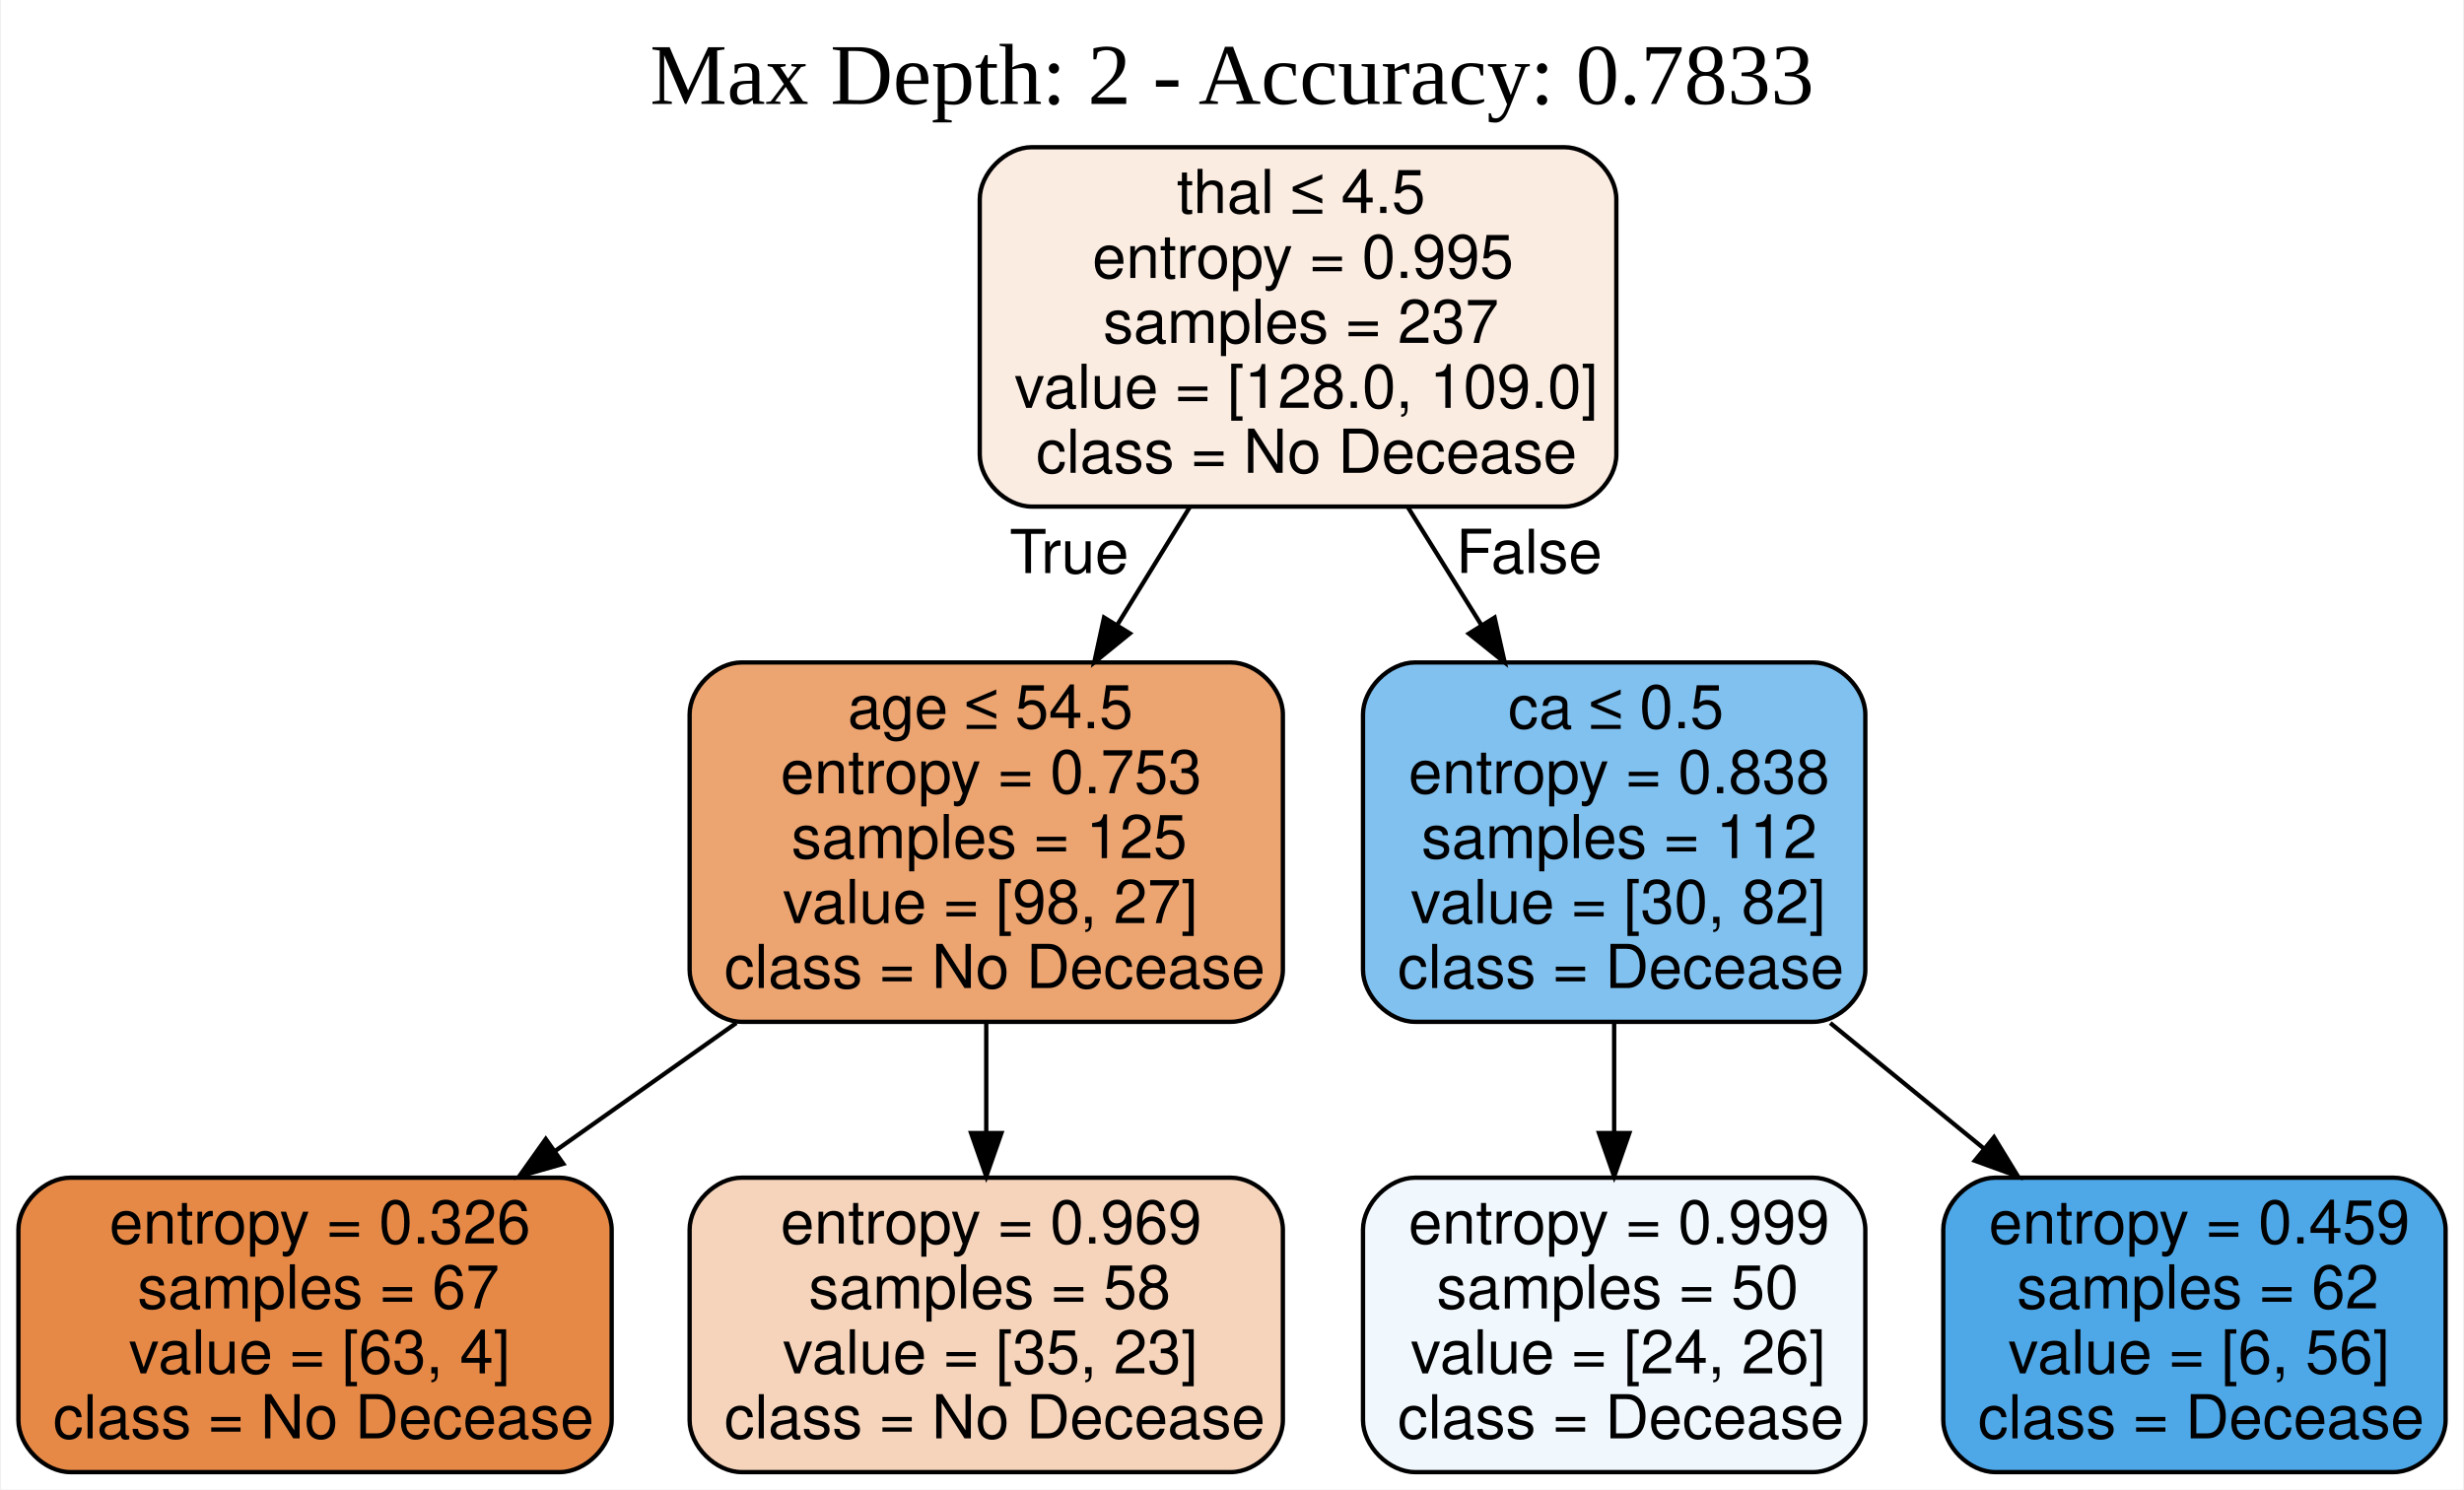
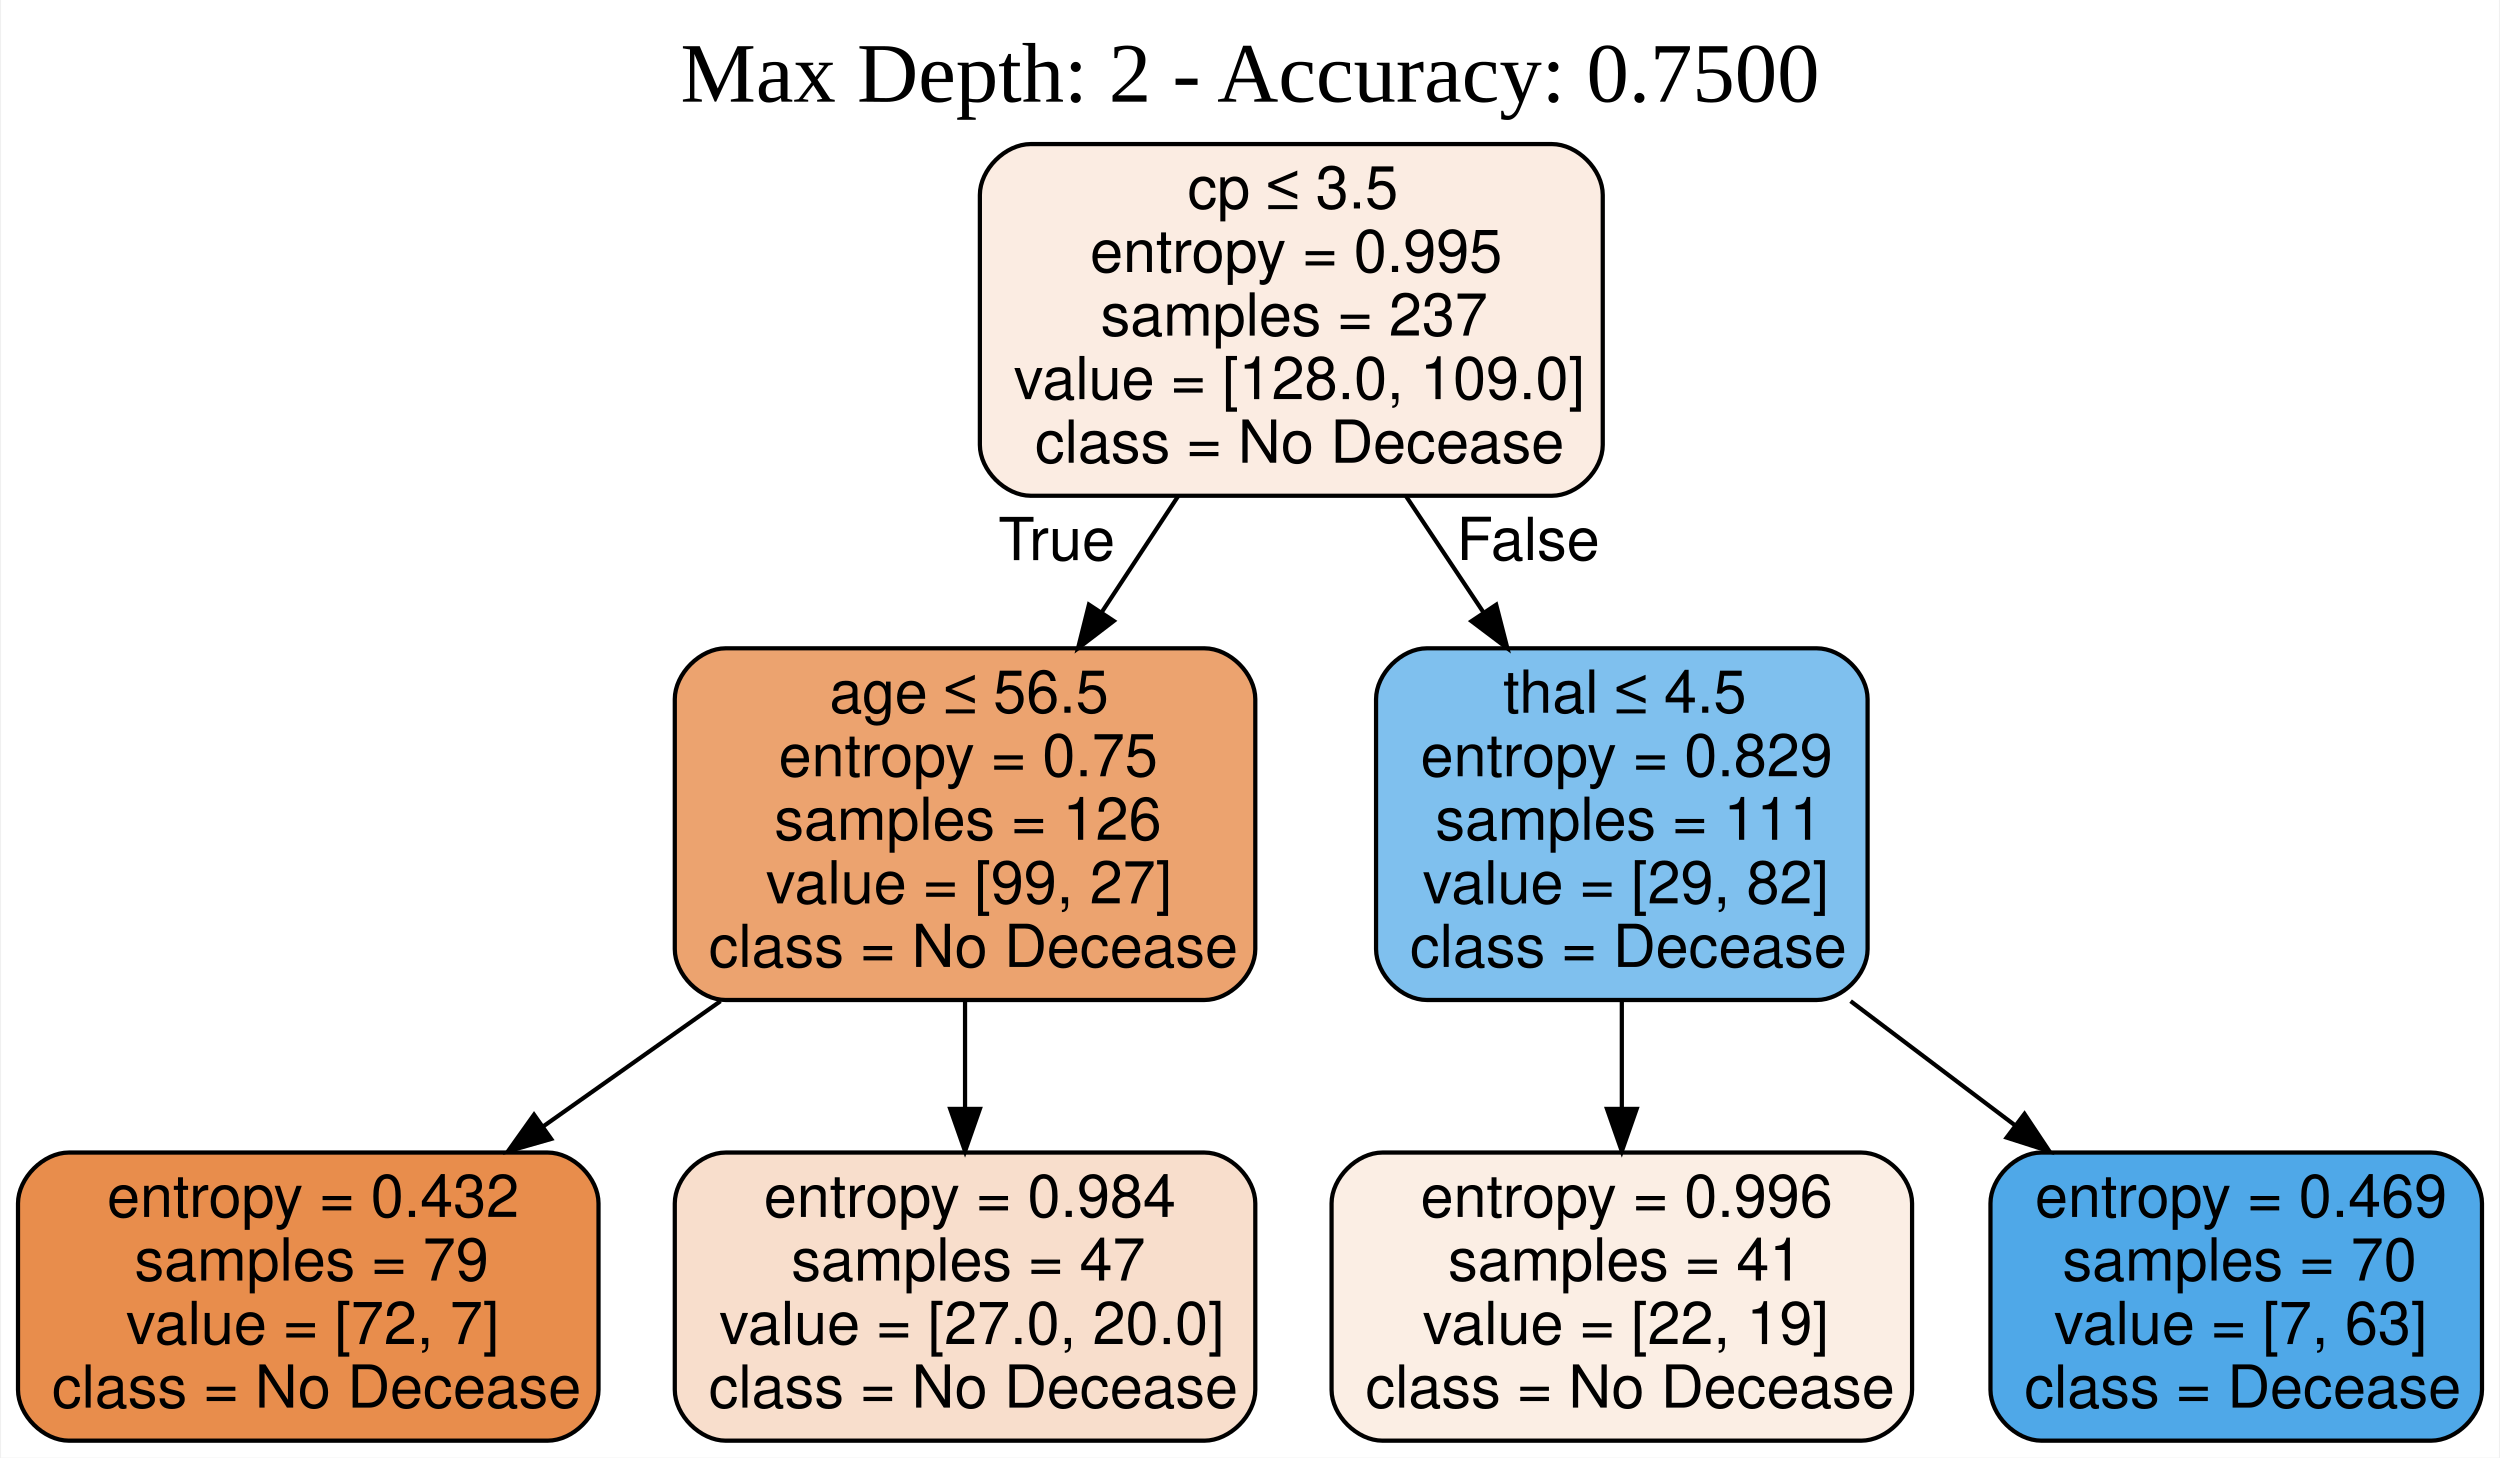
- <svg xmlns="http://www.w3.org/2000/svg" width="569pt" height="344pt" viewBox="0.00 0.00 568.50 344.00">
+ <svg xmlns="http://www.w3.org/2000/svg" width="590pt" height="344pt" viewBox="0.00 0.00 589.50 344.00">
  <g id="graph0" class="graph" transform="scale(1 1) rotate(0) translate(4 340)">
-     <polygon fill="white" stroke="transparent" points="-4,4 -4,-340 564.5,-340 564.5,4 -4,4" />
-     <text text-anchor="middle" x="280.25" y="-316" font-family="Times New Roman,serif" font-size="20.00">Max Depth: 2 - Accuracy: 0.7833</text>
+     <polygon fill="white" stroke="transparent" points="-4,4 -4,-340 585.5,-340 585.5,4 -4,4" />
+     <text text-anchor="middle" x="290.75" y="-316" font-family="Times New Roman,serif" font-size="20.00">Max Depth: 2 - Accuracy: 0.7500</text>
    <g id="node1" class="node">
-       <path fill="#fbece2" stroke="black" d="M357,-306C357,-306 234,-306 234,-306 228,-306 222,-300 222,-294 222,-294 222,-235 222,-235 222,-229 228,-223 234,-223 234,-223 357,-223 357,-223 363,-223 369,-229 369,-235 369,-235 369,-294 369,-294 369,-300 363,-306 357,-306" />
-       <text text-anchor="start" x="267.5" y="-290.8" font-family="Helvetica,sans-Serif" font-size="14.00">thal ≤ 4.5</text>
-       <text text-anchor="start" x="248" y="-275.8" font-family="Helvetica,sans-Serif" font-size="14.00">entropy = 0.995</text>
-       <text text-anchor="start" x="250.5" y="-260.8" font-family="Helvetica,sans-Serif" font-size="14.00">samples = 237</text>
-       <text text-anchor="start" x="230" y="-245.8" font-family="Helvetica,sans-Serif" font-size="14.00">value = [128.0, 109.0]</text>
-       <text text-anchor="start" x="235" y="-230.8" font-family="Helvetica,sans-Serif" font-size="14.00">class = No Decease</text>
+       <path fill="#fbece2" stroke="black" d="M362,-306C362,-306 239,-306 239,-306 233,-306 227,-300 227,-294 227,-294 227,-235 227,-235 227,-229 233,-223 239,-223 239,-223 362,-223 362,-223 368,-223 374,-229 374,-235 374,-235 374,-294 374,-294 374,-300 368,-306 362,-306" />
+       <text text-anchor="start" x="276" y="-290.8" font-family="Helvetica,sans-Serif" font-size="14.00">cp ≤ 3.5</text>
+       <text text-anchor="start" x="253" y="-275.8" font-family="Helvetica,sans-Serif" font-size="14.00">entropy = 0.995</text>
+       <text text-anchor="start" x="255.5" y="-260.8" font-family="Helvetica,sans-Serif" font-size="14.00">samples = 237</text>
+       <text text-anchor="start" x="235" y="-245.8" font-family="Helvetica,sans-Serif" font-size="14.00">value = [128.0, 109.0]</text>
+       <text text-anchor="start" x="240" y="-230.8" font-family="Helvetica,sans-Serif" font-size="14.00">class = No Decease</text>
    </g>
    <g id="node2" class="node">
-       <path fill="#eca470" stroke="black" d="M280,-187C280,-187 167,-187 167,-187 161,-187 155,-181 155,-175 155,-175 155,-116 155,-116 155,-110 161,-104 167,-104 167,-104 280,-104 280,-104 286,-104 292,-110 292,-116 292,-116 292,-175 292,-175 292,-181 286,-187 280,-187" />
-       <text text-anchor="start" x="191.5" y="-171.8" font-family="Helvetica,sans-Serif" font-size="14.00">age ≤ 54.5</text>
-       <text text-anchor="start" x="176" y="-156.8" font-family="Helvetica,sans-Serif" font-size="14.00">entropy = 0.753</text>
-       <text text-anchor="start" x="178.5" y="-141.8" font-family="Helvetica,sans-Serif" font-size="14.00">samples = 125</text>
-       <text text-anchor="start" x="176.5" y="-126.8" font-family="Helvetica,sans-Serif" font-size="14.00">value = [98, 27]</text>
+       <path fill="#eca36f" stroke="black" d="M280,-187C280,-187 167,-187 167,-187 161,-187 155,-181 155,-175 155,-175 155,-116 155,-116 155,-110 161,-104 167,-104 167,-104 280,-104 280,-104 286,-104 292,-110 292,-116 292,-116 292,-175 292,-175 292,-181 286,-187 280,-187" />
+       <text text-anchor="start" x="191.5" y="-171.8" font-family="Helvetica,sans-Serif" font-size="14.00">age ≤ 56.5</text>
+       <text text-anchor="start" x="179.5" y="-156.8" font-family="Helvetica,sans-Serif" font-size="14.00">entropy = 0.75</text>
+       <text text-anchor="start" x="178.5" y="-141.8" font-family="Helvetica,sans-Serif" font-size="14.00">samples = 126</text>
+       <text text-anchor="start" x="176.5" y="-126.8" font-family="Helvetica,sans-Serif" font-size="14.00">value = [99, 27]</text>
      <text text-anchor="start" x="163" y="-111.8" font-family="Helvetica,sans-Serif" font-size="14.00">class = No Decease</text>
    </g>
    <g id="edge1" class="edge">
-       <path fill="none" stroke="black" d="M270.52,-222.91C265.1,-214.1 259.32,-204.7 253.72,-195.61" />
-       <polygon fill="black" stroke="black" points="256.66,-193.7 248.44,-187.02 250.7,-197.37 256.66,-193.7" />
-       <text text-anchor="middle" x="242.65" y="-207.64" font-family="Helvetica,sans-Serif" font-size="14.00">True</text>
+       <path fill="none" stroke="black" d="M273.79,-222.91C267.99,-214.1 261.8,-204.7 255.82,-195.61" />
+       <polygon fill="black" stroke="black" points="258.59,-193.45 250.17,-187.02 252.74,-197.3 258.59,-193.45" />
+       <text text-anchor="middle" x="245.12" y="-207.81" font-family="Helvetica,sans-Serif" font-size="14.00">True</text>
    </g>
    <g id="node5" class="node">
-       <path fill="#81c1ef" stroke="black" d="M414.5,-187C414.5,-187 322.5,-187 322.5,-187 316.5,-187 310.5,-181 310.5,-175 310.5,-175 310.5,-116 310.5,-116 310.5,-110 316.5,-104 322.5,-104 322.5,-104 414.5,-104 414.5,-104 420.5,-104 426.5,-110 426.5,-116 426.5,-116 426.5,-175 426.5,-175 426.5,-181 420.5,-187 414.5,-187" />
-       <text text-anchor="start" x="344" y="-171.8" font-family="Helvetica,sans-Serif" font-size="14.00">ca ≤ 0.5</text>
-       <text text-anchor="start" x="321" y="-156.8" font-family="Helvetica,sans-Serif" font-size="14.00">entropy = 0.838</text>
-       <text text-anchor="start" x="324" y="-141.8" font-family="Helvetica,sans-Serif" font-size="14.00">samples = 112</text>
-       <text text-anchor="start" x="321.5" y="-126.8" font-family="Helvetica,sans-Serif" font-size="14.00">value = [30, 82]</text>
-       <text text-anchor="start" x="318.5" y="-111.8" font-family="Helvetica,sans-Serif" font-size="14.00">class = Decease</text>
+       <path fill="#7fc0ee" stroke="black" d="M424.5,-187C424.5,-187 332.5,-187 332.5,-187 326.5,-187 320.5,-181 320.5,-175 320.5,-175 320.5,-116 320.5,-116 320.5,-110 326.5,-104 332.5,-104 332.5,-104 424.5,-104 424.5,-104 430.5,-104 436.5,-110 436.5,-116 436.5,-116 436.5,-175 436.5,-175 436.5,-181 430.5,-187 424.5,-187" />
+       <text text-anchor="start" x="350.5" y="-171.8" font-family="Helvetica,sans-Serif" font-size="14.00">thal ≤ 4.5</text>
+       <text text-anchor="start" x="331" y="-156.8" font-family="Helvetica,sans-Serif" font-size="14.00">entropy = 0.829</text>
+       <text text-anchor="start" x="334.5" y="-141.8" font-family="Helvetica,sans-Serif" font-size="14.00">samples = 111</text>
+       <text text-anchor="start" x="331.5" y="-126.8" font-family="Helvetica,sans-Serif" font-size="14.00">value = [29, 82]</text>
+       <text text-anchor="start" x="328.5" y="-111.8" font-family="Helvetica,sans-Serif" font-size="14.00">class = Decease</text>
    </g>
    <g id="edge4" class="edge">
-       <path fill="none" stroke="black" d="M320.83,-222.91C326.32,-214.1 332.19,-204.7 337.86,-195.61" />
-       <polygon fill="black" stroke="black" points="340.89,-197.36 343.22,-187.02 334.95,-193.65 340.89,-197.36" />
-       <text text-anchor="middle" x="348.86" y="-207.68" font-family="Helvetica,sans-Serif" font-size="14.00">False</text>
+       <path fill="none" stroke="black" d="M327.56,-222.91C333.43,-214.1 339.7,-204.7 345.76,-195.61" />
+       <polygon fill="black" stroke="black" points="348.85,-197.28 351.49,-187.02 343.03,-193.4 348.85,-197.28" />
+       <text text-anchor="middle" x="356.39" y="-207.84" font-family="Helvetica,sans-Serif" font-size="14.00">False</text>
    </g>
    <g id="node3" class="node">
-       <path fill="#e78946" stroke="black" d="M125,-68C125,-68 12,-68 12,-68 6,-68 0,-62 0,-56 0,-56 0,-12 0,-12 0,-6 6,0 12,0 12,0 125,0 125,0 131,0 137,-6 137,-12 137,-12 137,-56 137,-56 137,-62 131,-68 125,-68" />
-       <text text-anchor="start" x="21" y="-52.8" font-family="Helvetica,sans-Serif" font-size="14.00">entropy = 0.326</text>
-       <text text-anchor="start" x="27.5" y="-37.8" font-family="Helvetica,sans-Serif" font-size="14.00">samples = 67</text>
-       <text text-anchor="start" x="25.5" y="-22.8" font-family="Helvetica,sans-Serif" font-size="14.00">value = [63, 4]</text>
+       <path fill="#e88d4c" stroke="black" d="M125,-68C125,-68 12,-68 12,-68 6,-68 0,-62 0,-56 0,-56 0,-12 0,-12 0,-6 6,0 12,0 12,0 125,0 125,0 131,0 137,-6 137,-12 137,-12 137,-56 137,-56 137,-62 131,-68 125,-68" />
+       <text text-anchor="start" x="21" y="-52.8" font-family="Helvetica,sans-Serif" font-size="14.00">entropy = 0.432</text>
+       <text text-anchor="start" x="27.5" y="-37.8" font-family="Helvetica,sans-Serif" font-size="14.00">samples = 79</text>
+       <text text-anchor="start" x="25.5" y="-22.8" font-family="Helvetica,sans-Serif" font-size="14.00">value = [72, 7]</text>
      <text text-anchor="start" x="8" y="-7.8" font-family="Helvetica,sans-Serif" font-size="14.00">class = No Decease</text>
    </g>
    <g id="edge2" class="edge">
      <path fill="none" stroke="black" d="M165.78,-103.73C152.1,-94.06 137.53,-83.77 123.95,-74.17" />
      <polygon fill="black" stroke="black" points="125.82,-71.21 115.64,-68.3 121.78,-76.93 125.82,-71.21" />
    </g>
    <g id="node4" class="node">
-       <path fill="#f6d4bb" stroke="black" d="M280,-68C280,-68 167,-68 167,-68 161,-68 155,-62 155,-56 155,-56 155,-12 155,-12 155,-6 161,0 167,0 167,0 280,0 280,0 286,0 292,-6 292,-12 292,-12 292,-56 292,-56 292,-62 286,-68 280,-68" />
-       <text text-anchor="start" x="176" y="-52.8" font-family="Helvetica,sans-Serif" font-size="14.00">entropy = 0.969</text>
-       <text text-anchor="start" x="182.5" y="-37.8" font-family="Helvetica,sans-Serif" font-size="14.00">samples = 58</text>
-       <text text-anchor="start" x="176.5" y="-22.8" font-family="Helvetica,sans-Serif" font-size="14.00">value = [35, 23]</text>
+       <path fill="#f8decc" stroke="black" d="M280,-68C280,-68 167,-68 167,-68 161,-68 155,-62 155,-56 155,-56 155,-12 155,-12 155,-6 161,0 167,0 167,0 280,0 280,0 286,0 292,-6 292,-12 292,-12 292,-56 292,-56 292,-62 286,-68 280,-68" />
+       <text text-anchor="start" x="176" y="-52.8" font-family="Helvetica,sans-Serif" font-size="14.00">entropy = 0.984</text>
+       <text text-anchor="start" x="182.5" y="-37.8" font-family="Helvetica,sans-Serif" font-size="14.00">samples = 47</text>
+       <text text-anchor="start" x="165.5" y="-22.8" font-family="Helvetica,sans-Serif" font-size="14.00">value = [27.0, 20.0]</text>
      <text text-anchor="start" x="163" y="-7.8" font-family="Helvetica,sans-Serif" font-size="14.00">class = No Decease</text>
    </g>
    <g id="edge3" class="edge">
      <path fill="none" stroke="black" d="M223.5,-103.73C223.5,-95.52 223.5,-86.86 223.5,-78.56" />
      <polygon fill="black" stroke="black" points="227,-78.3 223.5,-68.3 220,-78.3 227,-78.3" />
    </g>
    <g id="node6" class="node">
-       <path fill="#f0f7fd" stroke="black" d="M414.5,-68C414.5,-68 322.5,-68 322.5,-68 316.5,-68 310.5,-62 310.5,-56 310.5,-56 310.5,-12 310.5,-12 310.5,-6 316.5,0 322.5,0 322.5,0 414.5,0 414.5,0 420.5,0 426.5,-6 426.5,-12 426.5,-12 426.5,-56 426.5,-56 426.5,-62 420.5,-68 414.5,-68" />
-       <text text-anchor="start" x="321" y="-52.8" font-family="Helvetica,sans-Serif" font-size="14.00">entropy = 0.999</text>
-       <text text-anchor="start" x="327.5" y="-37.8" font-family="Helvetica,sans-Serif" font-size="14.00">samples = 50</text>
-       <text text-anchor="start" x="321.5" y="-22.8" font-family="Helvetica,sans-Serif" font-size="14.00">value = [24, 26]</text>
-       <text text-anchor="start" x="318.5" y="-7.8" font-family="Helvetica,sans-Serif" font-size="14.00">class = Decease</text>
+       <path fill="#fbeee4" stroke="black" d="M435,-68C435,-68 322,-68 322,-68 316,-68 310,-62 310,-56 310,-56 310,-12 310,-12 310,-6 316,0 322,0 322,0 435,0 435,0 441,0 447,-6 447,-12 447,-12 447,-56 447,-56 447,-62 441,-68 435,-68" />
+       <text text-anchor="start" x="331" y="-52.8" font-family="Helvetica,sans-Serif" font-size="14.00">entropy = 0.996</text>
+       <text text-anchor="start" x="337.5" y="-37.8" font-family="Helvetica,sans-Serif" font-size="14.00">samples = 41</text>
+       <text text-anchor="start" x="331.5" y="-22.8" font-family="Helvetica,sans-Serif" font-size="14.00">value = [22, 19]</text>
+       <text text-anchor="start" x="318" y="-7.8" font-family="Helvetica,sans-Serif" font-size="14.00">class = No Decease</text>
    </g>
    <g id="edge5" class="edge">
-       <path fill="none" stroke="black" d="M368.5,-103.73C368.5,-95.52 368.5,-86.86 368.5,-78.56" />
-       <polygon fill="black" stroke="black" points="372,-78.3 368.5,-68.3 365,-78.3 372,-78.3" />
+       <path fill="none" stroke="black" d="M378.5,-103.73C378.5,-95.52 378.5,-86.86 378.5,-78.56" />
+       <polygon fill="black" stroke="black" points="382,-78.3 378.5,-68.3 375,-78.3 382,-78.3" />
    </g>
    <g id="node7" class="node">
-       <path fill="#4ea8e8" stroke="black" d="M548.5,-68C548.5,-68 456.5,-68 456.5,-68 450.5,-68 444.5,-62 444.5,-56 444.5,-56 444.5,-12 444.5,-12 444.5,-6 450.5,0 456.5,0 456.5,0 548.5,0 548.5,0 554.5,0 560.5,-6 560.5,-12 560.5,-12 560.5,-56 560.5,-56 560.5,-62 554.5,-68 548.5,-68" />
-       <text text-anchor="start" x="455" y="-52.8" font-family="Helvetica,sans-Serif" font-size="14.00">entropy = 0.459</text>
-       <text text-anchor="start" x="461.5" y="-37.8" font-family="Helvetica,sans-Serif" font-size="14.00">samples = 62</text>
-       <text text-anchor="start" x="459.5" y="-22.8" font-family="Helvetica,sans-Serif" font-size="14.00">value = [6, 56]</text>
-       <text text-anchor="start" x="452.5" y="-7.8" font-family="Helvetica,sans-Serif" font-size="14.00">class = Decease</text>
+       <path fill="#4fa8e8" stroke="black" d="M569.5,-68C569.5,-68 477.5,-68 477.5,-68 471.5,-68 465.5,-62 465.5,-56 465.5,-56 465.5,-12 465.5,-12 465.5,-6 471.5,0 477.5,0 477.5,0 569.5,0 569.5,0 575.5,0 581.5,-6 581.5,-12 581.5,-12 581.5,-56 581.5,-56 581.5,-62 575.5,-68 569.5,-68" />
+       <text text-anchor="start" x="476" y="-52.8" font-family="Helvetica,sans-Serif" font-size="14.00">entropy = 0.469</text>
+       <text text-anchor="start" x="482.5" y="-37.8" font-family="Helvetica,sans-Serif" font-size="14.00">samples = 70</text>
+       <text text-anchor="start" x="480.5" y="-22.8" font-family="Helvetica,sans-Serif" font-size="14.00">value = [7, 63]</text>
+       <text text-anchor="start" x="473.5" y="-7.8" font-family="Helvetica,sans-Serif" font-size="14.00">class = Decease</text>
    </g>
    <g id="edge6" class="edge">
-       <path fill="none" stroke="black" d="M418.4,-103.73C430,-94.24 442.35,-84.16 453.9,-74.72" />
-       <polygon fill="black" stroke="black" points="456.22,-77.34 461.75,-68.3 451.79,-71.92 456.22,-77.34" />
+       <path fill="none" stroke="black" d="M432.49,-103.73C445.17,-94.15 458.67,-83.96 471.27,-74.44" />
+       <polygon fill="black" stroke="black" points="473.53,-77.12 479.4,-68.3 469.32,-71.53 473.53,-77.12" />
    </g>
  </g>
</svg>
